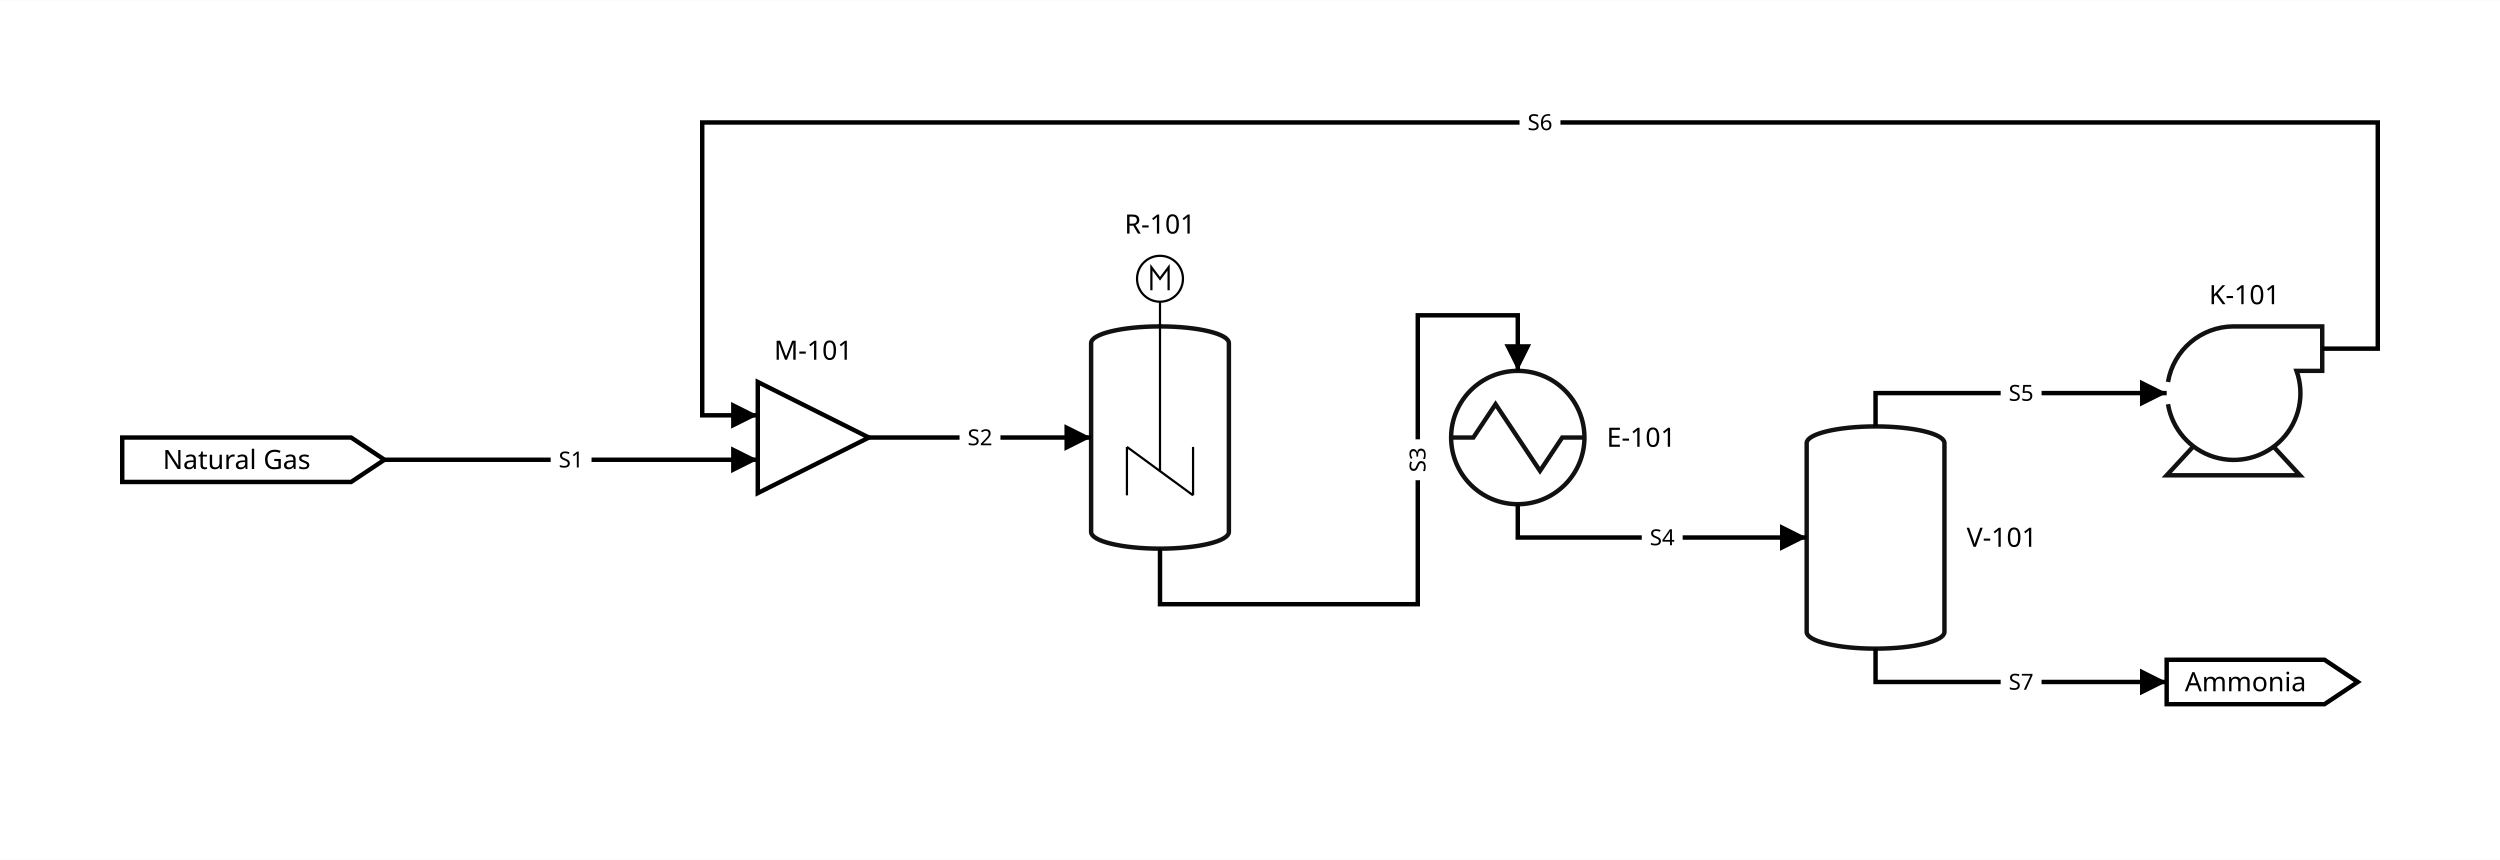
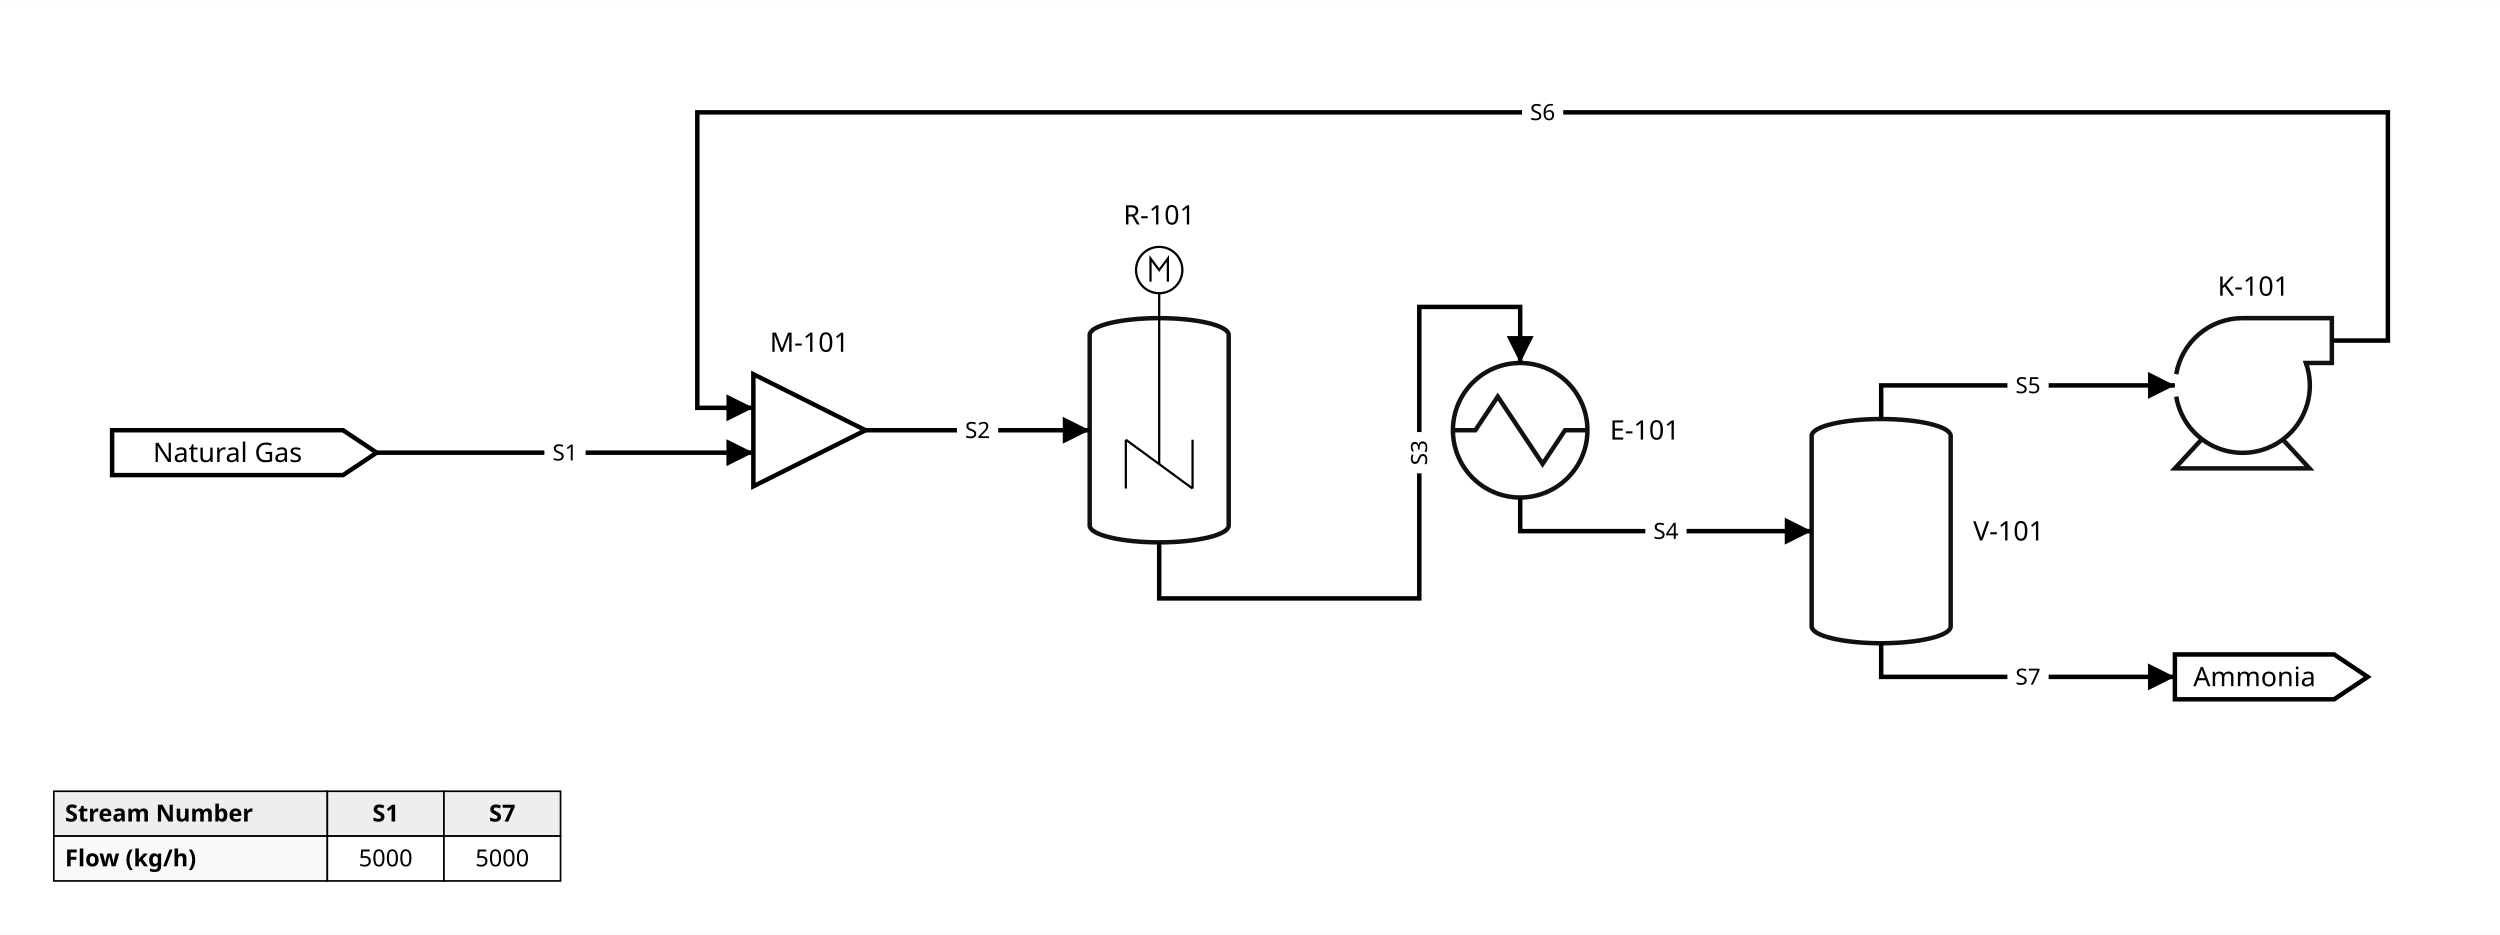
- <svg xmlns="http://www.w3.org/2000/svg" width="1125" height="387" viewBox="-73.0 -80.9 1125.0 386.8">
-   <rect x="-73.0" y="-80.9" width="1125.0" height="386.8" fill="white" />
+ <svg xmlns="http://www.w3.org/2000/svg" width="1115" height="417" viewBox="-68.0 -75.9 1115.0 416.8">
+   <rect x="-68.0" y="-75.9" width="1115.0" height="416.8" fill="white" />
+   <g id="stream_table">
+     <rect x="-44.0" y="276.9" width="122.0" height="20.0" fill="#eee" stroke="black" stroke-width="0.75" />
+     <text x="-39.0" y="290.4" font-family="sans-serif" font-size="10.5" font-weight="bold" text-anchor="start">Stream Number</text>
+     <rect x="78.0" y="276.9" width="52.0" height="20.0" fill="#eee" stroke="black" stroke-width="0.75" />
+     <text x="104.0" y="290.4" font-family="sans-serif" font-size="10.5" font-weight="bold" text-anchor="middle">S1</text>
+     <rect x="130.0" y="276.9" width="52.0" height="20.0" fill="#eee" stroke="black" stroke-width="0.75" />
+     <text x="156.0" y="290.4" font-family="sans-serif" font-size="10.5" font-weight="bold" text-anchor="middle">S7</text>
+     <rect x="-44.0" y="296.9" width="122.0" height="20.0" fill="#f9f9f9" stroke="black" stroke-width="0.75" />
+     <text x="-39.0" y="310.4" font-family="sans-serif" font-size="10.5" font-weight="bold" text-anchor="start">Flow (kg/h)</text>
+     <rect x="78.0" y="296.9" width="52.0" height="20.0" fill="white" stroke="black" stroke-width="0.75" />
+     <text x="104.0" y="310.4" font-family="sans-serif" font-size="10.5" text-anchor="middle">5000</text>
+     <rect x="130.0" y="296.9" width="52.0" height="20.0" fill="white" stroke="black" stroke-width="0.75" />
+     <text x="156.0" y="310.4" font-family="sans-serif" font-size="10.5" text-anchor="middle">5000</text>
+   </g>
  <defs>
    <marker id="arrow_black" viewBox="0 0 10 10" refX="10" refY="5" markerWidth="12" markerHeight="12" markerUnits="userSpaceOnUse" orient="auto-start-reverse">
      <path d="M 0 0 L 10 5 L 0 10 z" fill="black" />
    </marker>
    <symbol id="sym_compressor" viewBox="0 0 70.0 67.0" overflow="visible">
      <path d="M 12.0 54.0 L 0.0 67.0 L 60.0 67.0 L 48.0 54.0" fill="white" stroke="#111" stroke-width="2.0" />
      <path d="M 0.6 25.0 A 30.0 30.0 0.0 0 1 30.0 0.0 L 70.0 0.0 L 70.0 20.0 L 58.45 20.0 A 30.0 30.0 0.0 0 1 51.859 50.83 A 30.0 30.0 0.0 0 1 21.341 58.742 A 30.0 30.0 0.0 0 1 0.6 35.0" fill="white" stroke="#111" stroke-width="2.0" />
    </symbol>
    <symbol id="sym_hex" viewBox="0 0 60.0 60.0" overflow="visible">
      <ellipse cx="30.0" cy="30.0" rx="30.0" ry="30.0" fill="white" stroke="#111" stroke-width="2.0" />
      <path d="M 0.0 30.0 L 10.0 30.0 L 20.0 15.0 L 40.0 45.0 L 50.0 30.0 L 60.0 30.0" fill="none" stroke="#111" stroke-width="2.0" />
    </symbol>
    <symbol id="sym_mixer" viewBox="0 0 50.0 50.0" overflow="visible">
      <polygon points="0,0 50,25 0,50" fill="none" stroke="black" stroke-width="2" />
    </symbol>
    <symbol id="sym_reactor_cace69d09" viewBox="0 0 62.0 131.778" overflow="visible">
      <path d="M 0 39.278 A 31 7.5 0 0 1 31 31.778 A 31 7.5 0 0 1 62 39.278 L 62 124.278 A 31 7.5 0 0 1 31 131.778 A 31 7.5 0 0 1 0 124.278 Z" fill="white" stroke="#111" stroke-width="2" />
      <line x1="31" y1="20.667" x2="31" y2="96.889" fill="none" stroke="black" stroke-width="1" />
      <path d="M 16.12 86 L 16.12 107.778 M 16.12 86 L 45.88 107.778 M 45.88 86 L 45.88 107.778" fill="none" stroke="black" stroke-width="1" />
      <ellipse cx="31" cy="10.333" rx="10.333" ry="10.333" fill="none" stroke="black" stroke-width="1" />
      <path d="M 27.125 15.5 L 27.125 5.167 L 31 10.333 L 34.875 5.167 L 34.875 15.5" fill="none" stroke="black" stroke-width="1" />
    </symbol>
    <symbol id="sym_separator" viewBox="0 0 62.0 100.0" overflow="visible">
      <path d="M 0 7.5 A 31 7.5 0 0 1 31 0 A 31 7.5 0 0 1 62 7.5 L 62 92.5 A 31 7.5 0 0 1 31 100 A 31 7.5 0 0 1 0 92.5 Z" fill="white" stroke="#111" stroke-width="2" />
    </symbol>
  </defs>
  <g id="units">
    <polygon points="-18.0,115.889 85,115.889 100,125.889 85,135.889 -18.0,135.889" fill="transparent" stroke="black" stroke-width="2" />
    <text x="33.5" y="125.889" font-family="sans-serif" font-size="12" text-anchor="middle" dominant-baseline="middle">Natural Gas</text>
    <use href="#sym_mixer" x="268" y="90.89" width="50.0" height="50.0" />
    <use href="#sym_reactor_cace69d09" x="418" y="34.11" width="62.0" height="131.778" />
    <use href="#sym_hex" x="580" y="85.89" width="60.0" height="60.0" />
    <use href="#sym_separator" x="740" y="110.89" width="62.0" height="100.0" />
    <use href="#sym_compressor" x="902" y="65.89" width="70.0" height="67.0" />
    <polygon points="902.0,215.889 973.0,215.889 988.0,225.889 973.0,235.889 902.0,235.889" fill="transparent" stroke="black" stroke-width="2" />
    <text x="937.5" y="225.889" font-family="sans-serif" font-size="12" text-anchor="middle" dominant-baseline="middle">Ammonia</text>
  </g>
  <g id="streams">
    <path d="M 100.0,125.889 L 268.0,125.889" fill="none" stroke="black" stroke-width="2" marker-end="url(#arrow_black)" />
    <path d="M 318.0,115.889 L 418.0,115.889" fill="none" stroke="black" stroke-width="2" marker-end="url(#arrow_black)" />
    <path d="M 449.0,165.889 L 449.0,190.889 L 565.0,190.889 L 565.0,60.889 L 610.0,60.889 L 610.0,85.889" fill="none" stroke="black" stroke-width="2" marker-end="url(#arrow_black)" />
    <path d="M 610.0,145.889 L 610.0,160.889 L 740.0,160.889" fill="none" stroke="black" stroke-width="2" marker-end="url(#arrow_black)" />
    <path d="M 771.0,110.889 L 771.0,95.889 L 902.0,95.889" fill="none" stroke="black" stroke-width="2" marker-end="url(#arrow_black)" />
    <path d="M 972.0,75.889 L 997.0,75.889 L 997.0,-25.889 L 243.0,-25.889 L 243.0,105.889 L 268.0,105.889" fill="none" stroke="black" stroke-width="2" marker-end="url(#arrow_black)" />
    <path d="M 771.0,210.889 L 771.0,225.889 L 902.0,225.889" fill="none" stroke="black" stroke-width="2" marker-end="url(#arrow_black)" />
    <rect x="174.8" y="119.4" width="18.4" height="13.0" fill="white" />
    <text x="184.0" y="125.9" font-family="sans-serif" font-size="10" text-anchor="middle" dominant-baseline="middle" fill="black">S1</text>
    <rect x="358.8" y="109.4" width="18.4" height="13.0" fill="white" />
    <text x="368.0" y="115.9" font-family="sans-serif" font-size="10" text-anchor="middle" dominant-baseline="middle" fill="black">S2</text>
    <rect x="558.5" y="116.7" width="13.0" height="18.4" fill="white" />
    <text x="565.0" y="125.9" font-family="sans-serif" font-size="10" text-anchor="middle" dominant-baseline="middle" fill="black" transform="rotate(-90, 565.0, 125.9)">S3</text>
    <rect x="665.8" y="154.4" width="18.4" height="13.0" fill="white" />
    <text x="675.0" y="160.9" font-family="sans-serif" font-size="10" text-anchor="middle" dominant-baseline="middle" fill="black">S4</text>
    <rect x="827.3" y="89.4" width="18.4" height="13.0" fill="white" />
    <text x="836.5" y="95.9" font-family="sans-serif" font-size="10" text-anchor="middle" dominant-baseline="middle" fill="black">S5</text>
    <rect x="610.8" y="-32.4" width="18.4" height="13.0" fill="white" />
    <text x="620.0" y="-25.9" font-family="sans-serif" font-size="10" text-anchor="middle" dominant-baseline="middle" fill="black">S6</text>
    <rect x="827.3" y="219.4" width="18.4" height="13.0" fill="white" />
    <text x="836.5" y="225.9" font-family="sans-serif" font-size="10" text-anchor="middle" dominant-baseline="middle" fill="black">S7</text>
  </g>
  <g id="unit_labels">
    <rect x="272.5" y="68.9" width="41.0" height="15.0" fill="white" />
    <text x="293.0" y="80.889" font-family="sans-serif" font-size="12" text-anchor="middle" dominant-baseline="baseline">M-101</text>
    <rect x="428.5" y="12.1" width="41.0" height="15.0" fill="white" />
    <text x="449.0" y="24.111" font-family="sans-serif" font-size="12" text-anchor="middle" dominant-baseline="baseline">R-101</text>
    <rect x="650.0" y="108.4" width="41.0" height="15.0" fill="white" />
    <text x="650.0" y="115.889" font-family="sans-serif" font-size="12" text-anchor="start" dominant-baseline="middle">E-101</text>
    <rect x="812.0" y="153.4" width="41.0" height="15.0" fill="white" />
    <text x="812.0" y="160.889" font-family="sans-serif" font-size="12" text-anchor="start" dominant-baseline="middle">V-101</text>
    <rect x="916.5" y="43.9" width="41.0" height="15.0" fill="white" />
    <text x="937.0" y="55.889" font-family="sans-serif" font-size="12" text-anchor="middle" dominant-baseline="baseline">K-101</text>
  </g>
</svg>
